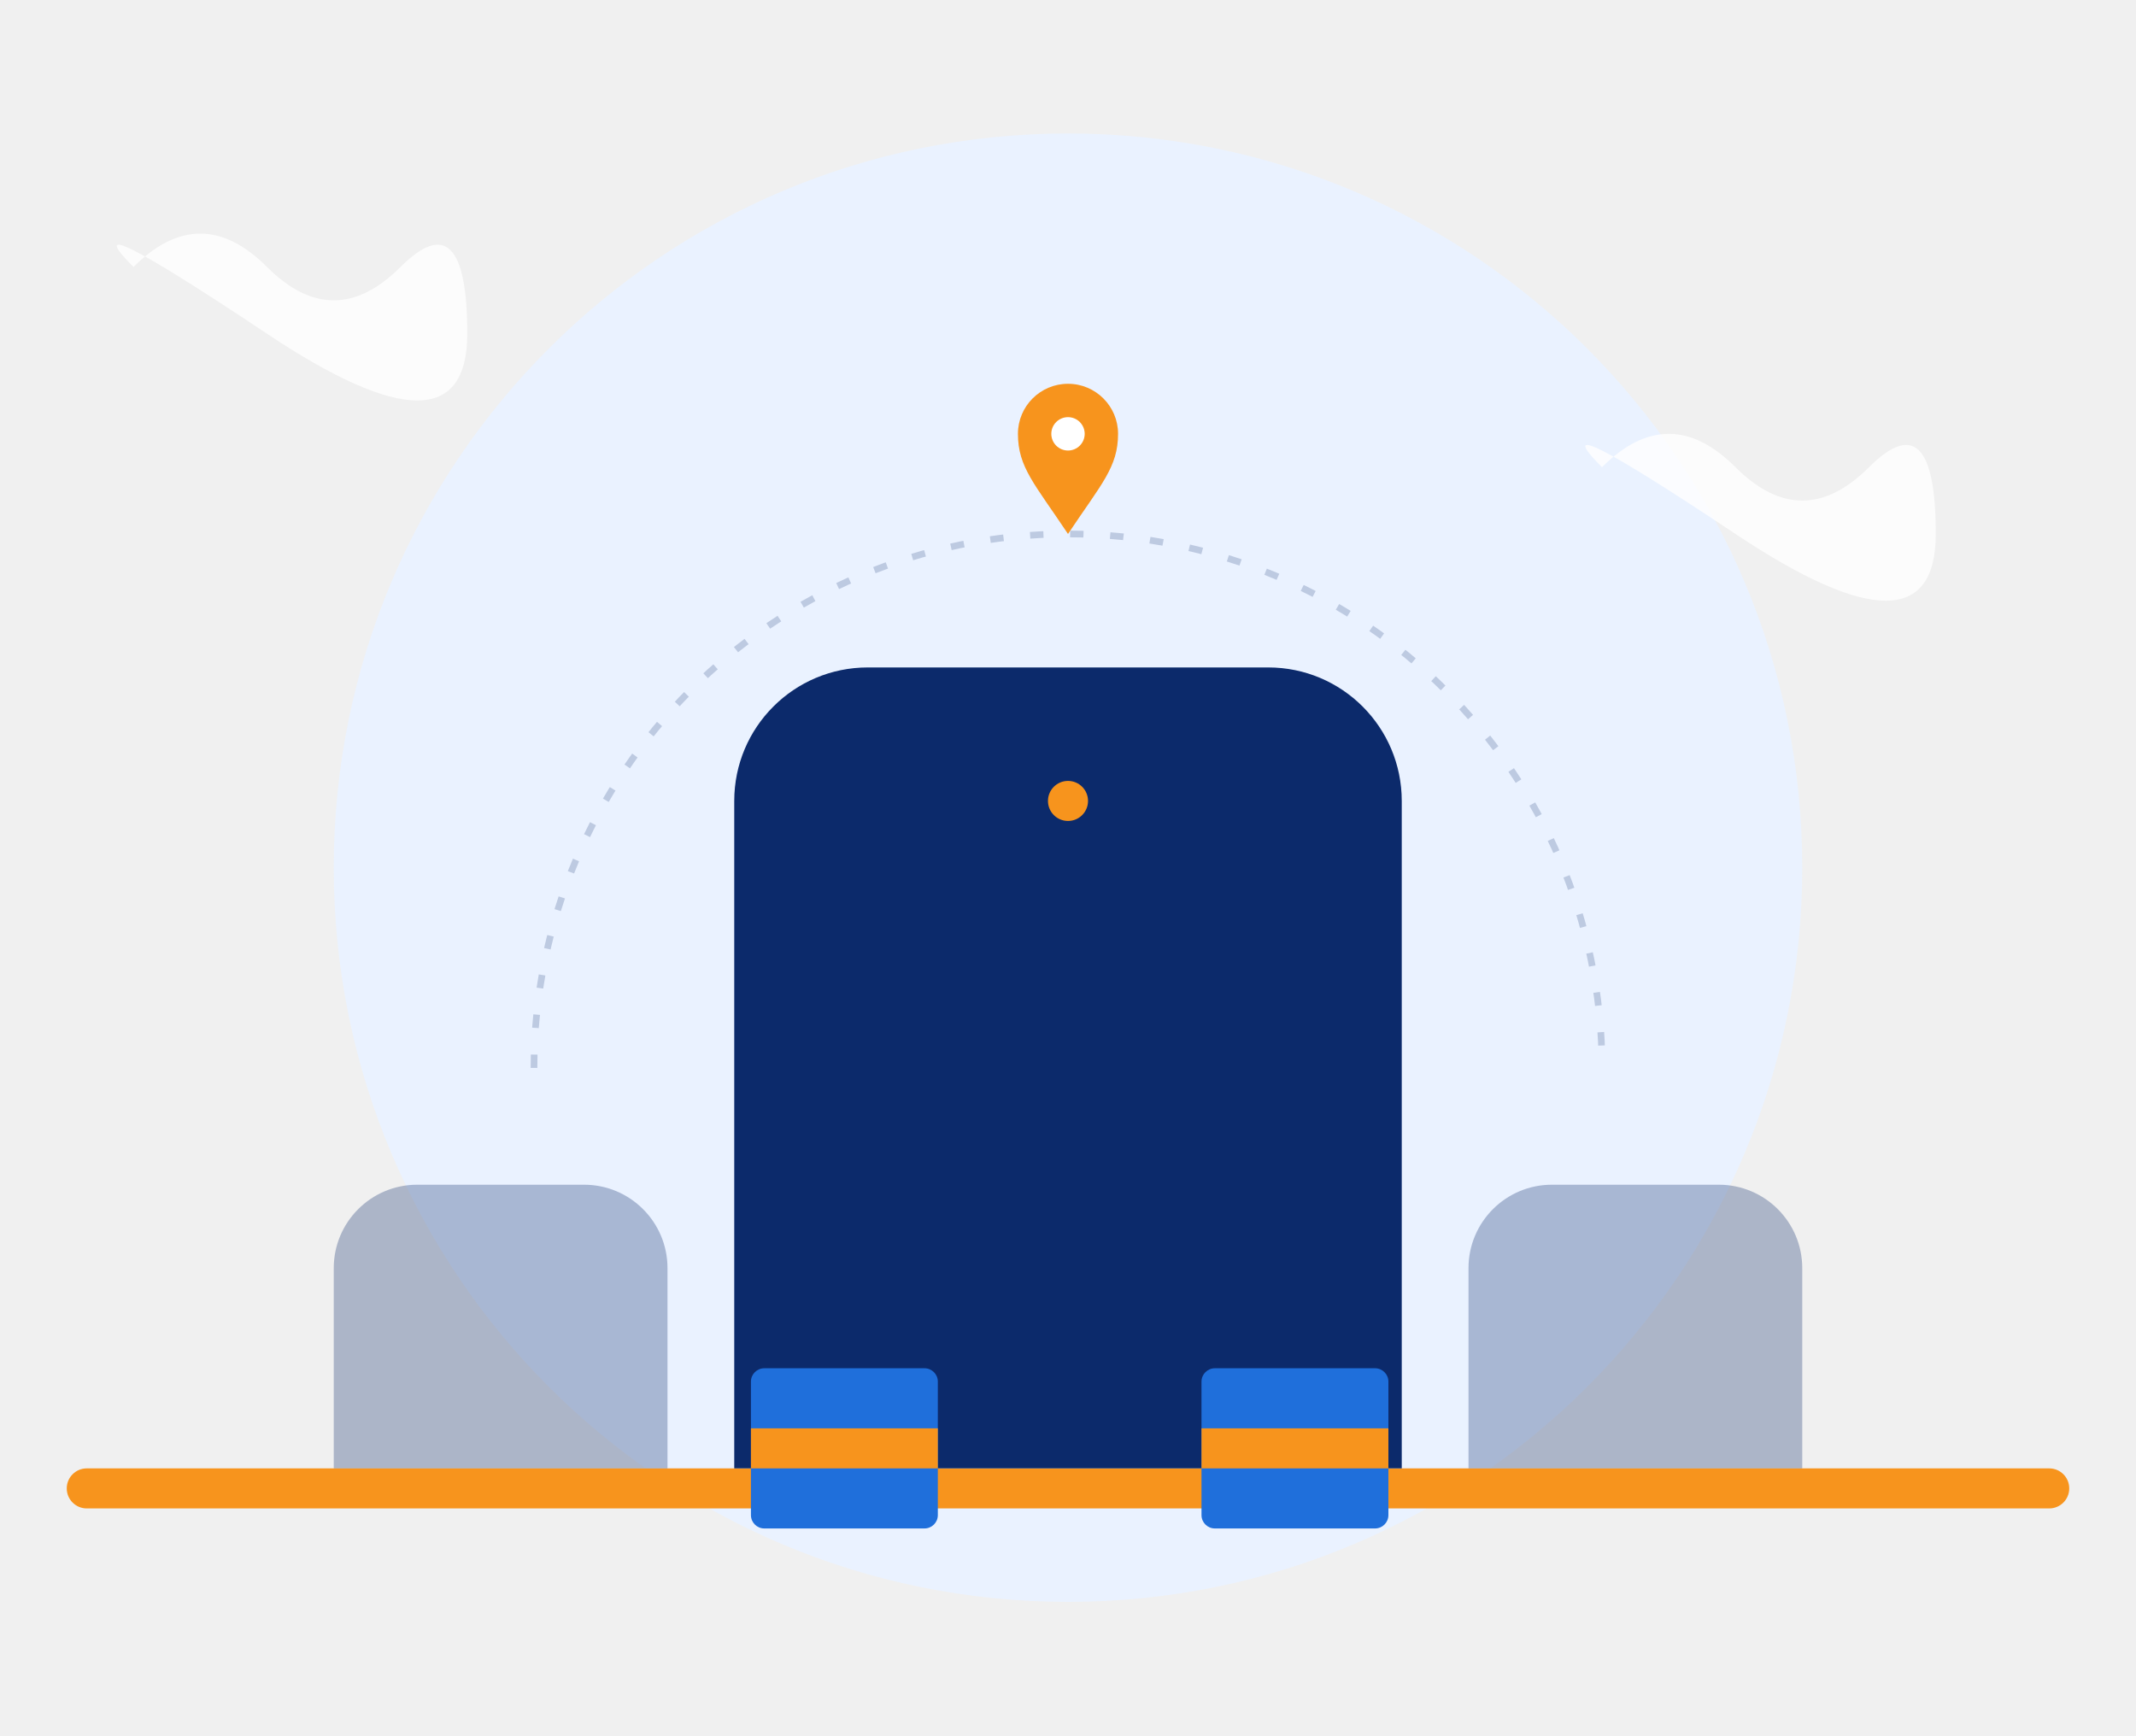
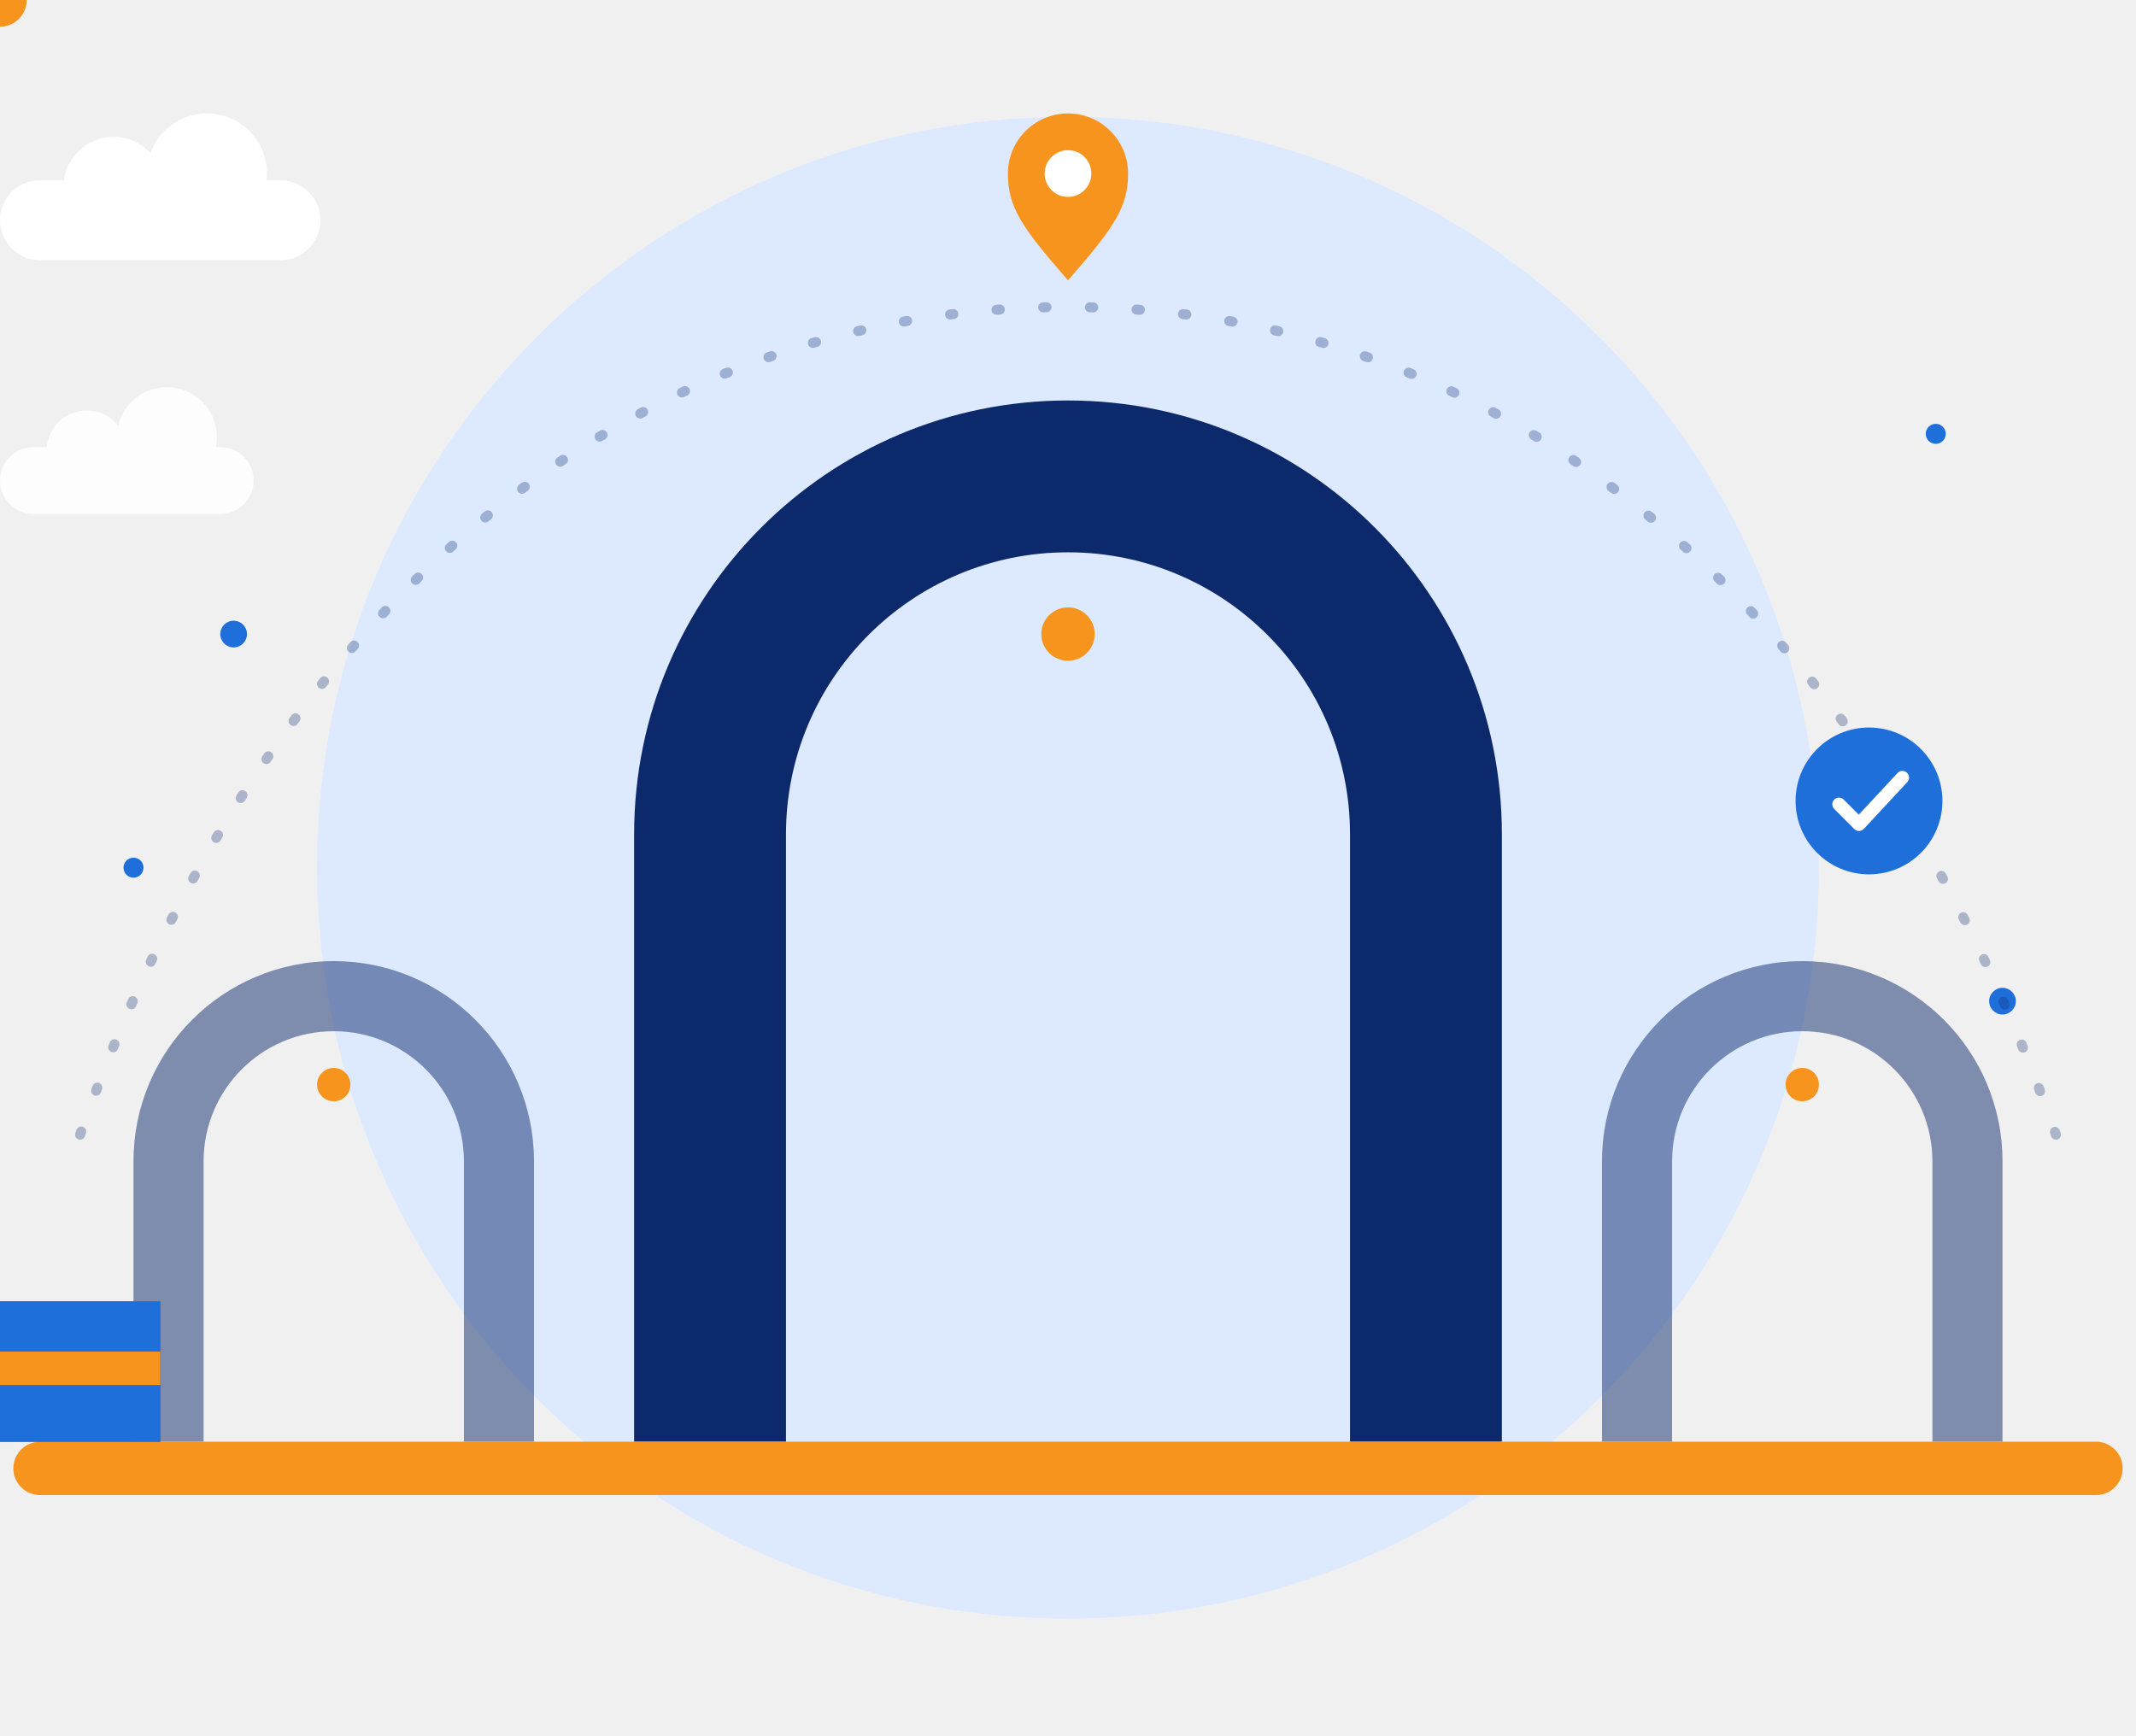
- <svg xmlns="http://www.w3.org/2000/svg" width="640" height="520" viewBox="0 0 640 520" fill="none">
-   <circle cx="320" cy="260" r="220" fill="#EAF2FF">
-     <animate attributeName="r" values="210;230;210" dur="6s" repeatCount="indefinite" />
-   </circle>
-   <g opacity="0.8">
-     <path d="M40 80 Q60 60 80 80 T120 80 T140 100 T80 100 T40 80" fill="white">
-       <animateTransform attributeName="transform" type="translate" from="-20 0" to="20 0" dur="10s" repeatCount="indefinite" autoreverse="true" />
-     </path>
-     <path d="M480 140 Q500 120 520 140 T560 140 T580 160 T520 160 T480 140" fill="white">
-       <animateTransform attributeName="transform" type="translate" from="20 0" to="-20 0" dur="12s" repeatCount="indefinite" autoreverse="true" />
-     </path>
-   </g>
-   <path d="M160 320 A160 160 0 0 1 480 320" stroke="#0C2A6B" stroke-width="2" stroke-dasharray="4 8" opacity="0.2" />
-   <g transform="translate(320, 160)">
-     <animateTransform attributeName="transform" type="translate" values="320 160; 320 150; 320 160" dur="3s" repeatCount="indefinite" />
-     <path d="M0 0 C-10 -15 -15 -20 -15 -30 A15 15 0 1 1 15 -30 C 15 -20 10 -15 0 0Z" fill="#F7941D" />
-     <circle cx="0" cy="-30" r="5" fill="white" />
-   </g>
-   <rect x="20" y="440" width="600" height="12" rx="6" fill="#F7941D" />
-   <g opacity="0.3">
-     <path d="M100 440 V380 A25 25 0 0 1 125 355 H175 A25 25 0 0 1 200 380 V440" fill="#0C2A6B" />
-     <path d="M440 440 V380 A25 25 0 0 1 465 355 H515 A25 25 0 0 1 540 380 V440" fill="#0C2A6B" />
-   </g>
-   <path d="M220 440 V240 A40 40 0 0 1 260 200 H380 A40 40 0 0 1 420 240 V440" fill="#0C2A6B" />
-   <circle cx="320" cy="240" r="6" fill="#F7941D">
-     <animate attributeName="opacity" values="0.3;1;0.3" dur="2s" repeatCount="indefinite" />
-     <animate attributeName="r" values="6;10;6" dur="2s" repeatCount="indefinite" />
-   </circle>
-   <g transform="translate(225, 410)">
-     <animateTransform attributeName="transform" type="translate" values="225 410; 225 405; 225 410" dur="2.5s" repeatCount="indefinite" />
-     <rect width="56" height="48" rx="4" fill="#1F6FDB" />
-     <rect y="18" width="56" height="12" fill="#F7941D" />
-   </g>
-   <g transform="translate(360, 410)">
-     <animateTransform attributeName="transform" type="translate" values="360 410; 360 405; 360 410" dur="2.8s" repeatCount="indefinite" />
-     <rect width="56" height="48" rx="4" fill="#1F6FDB" />
-     <rect y="18" width="56" height="12" fill="#F7941D" />
-   </g>
+ <svg xmlns="http://www.w3.org/2000/svg" viewBox="0 0 640 520" width="640" height="520" role="img" aria-labelledby="t d">
+   <defs>
+     <path id="arch" d="M0,240 V100 A100,100 0 0 1 200,100 V240 H165 V100 A65,65 0 0 0 35,100 V240 Z" />
+     <path id="route" d="M24,340 C80,180 190,92 320,92 S560,180 616,340" />
+     <g id="parcel">
+       <rect width="48" height="42" fill="#1F6FDB" />
+       <rect y="15" width="48" height="10" fill="#F7941D" />
+     </g>
+   </defs>
  <style>
+     .cloud   { animation: drift 40s linear infinite; }
+     .halo    { transform-box: fill-box; transform-origin: center; animation: breathe 6s ease-in-out infinite; }
+     .parcel  { animation: run 8s linear infinite; }
+     .bob     { animation: bob .55s ease-in-out infinite alternate; }
+     .beacon  { transform-box: fill-box; transform-origin: center; animation: ping 3s ease-in-out infinite; }
+     .pin     { animation: float 3s ease-in-out infinite; }
+     .badge   { transform-box: fill-box; transform-origin: center; animation: pop 5.5s cubic-bezier(.22,1,.36,1) infinite; }
+     .dot     { animation: twinkle 4s ease-in-out infinite; }
+     @keyframes drift   { from { transform: translateX(-160px) } to { transform: translateX(700px) } }
+     @keyframes breathe { 0%,100% { transform: scale(1) } 50% { transform: scale(1.05) } }
+     @keyframes run     { from { transform: translateX(-80px) } to { transform: translateX(700px) } }
+     @keyframes bob     { from { transform: translateY(0) } to { transform: translateY(-3px) } }
+     @keyframes ping    { 0%,60%,100% { opacity:.25; transform: scale(1) } 12%,28% { opacity:1; transform: scale(1.7) } }
+     @keyframes float   { 0%,100% { transform: translateY(0) } 50% { transform: translateY(-7px) } }
+     @keyframes pop     { 0%,55% { opacity:0; transform: scale(.2) } 65% { opacity:1; transform: scale(1.15) } 72%,92% { opacity:1; transform: scale(1) } 100% { opacity:0; transform: scale(1) } }
+     @keyframes twinkle { 0%,100% { opacity:.15 } 50% { opacity:.55 } }
    @media (prefers-reduced-motion: reduce) {
-       * { animation: none !important; }
+       .cloud,.halo,.parcel,.bob,.beacon,.pin,.badge,.dot { animation: none }
+       .parcel { transform: translateX(300px) }
+       .badge { opacity: 1 }
+       .beacon { opacity: 1 }
    }
  </style>
+   <circle class="halo" cx="320" cy="260" r="225" fill="#DCE9FF" />
+   <g transform="translate(0,40)" fill="#FFFFFF">
+     <g class="cloud" style="animation-delay:-6s">
+       <rect x="0" y="14" width="96" height="24" rx="12" />
+       <circle cx="34" cy="16" r="15" />
+       <circle cx="62" cy="12" r="18" />
+     </g>
+   </g>
+   <g transform="translate(0,120)" fill="#FFFFFF" opacity=".85">
+     <g class="cloud" style="animation-delay:-26s">
+       <rect x="0" y="14" width="76" height="20" rx="10" />
+       <circle cx="26" cy="15" r="12" />
+       <circle cx="50" cy="11" r="15" />
+     </g>
+   </g>
+   <g fill="#1F6FDB">
+     <circle class="dot" cx="70" cy="190" r="4" />
+     <circle class="dot" style="animation-delay:-1.3s" cx="580" cy="130" r="3" />
+     <circle class="dot" style="animation-delay:-2.6s" cx="600" cy="300" r="4" />
+     <circle class="dot" style="animation-delay:-.7s" cx="40" cy="260" r="3" />
+   </g>
+   <use href="#route" fill="none" stroke="#0C2A6B" stroke-opacity=".3" stroke-width="3" stroke-linecap="round" stroke-dasharray="1 13" />
+   <circle r="8" fill="#F7941D">
+     <animateMotion dur="7s" repeatCount="indefinite">
+       <mpath href="#route" />
+     </animateMotion>
+   </circle>
+   <use href="#arch" fill="#0C2A6B" opacity=".5" transform="translate(40,288) scale(.6)" />
+   <use href="#arch" fill="#0C2A6B" opacity=".5" transform="translate(480,288) scale(.6)" />
+   <use href="#arch" fill="#0C2A6B" transform="translate(190,120) scale(1.3)" />
+   <circle class="beacon" cx="100" cy="325" r="5" fill="#F7941D" style="animation-delay:0s" />
+   <circle class="beacon" cx="320" cy="190" r="8" fill="#F7941D" style="animation-delay:.5s" />
+   <circle class="beacon" cx="540" cy="325" r="5" fill="#F7941D" style="animation-delay:1s" />
+   <g class="pin">
+     <g transform="translate(320,58)">
+       <path d="M0,26 C-14,10 -18,4 -18,-6 A18,18 0 0 1 18,-6 C18,4 14,10 0,26 Z" fill="#F7941D" />
+       <circle cy="-6" r="7" fill="#FFFFFF" />
+     </g>
+   </g>
+   <line x1="12" y1="440" x2="628" y2="440" stroke="#F7941D" stroke-width="16" stroke-linecap="round" />
+   <g class="parcel" style="animation-delay:0s">
+     <g class="bob">
+       <use href="#parcel" transform="translate(0,390)" />
+     </g>
+   </g>
+   <g class="parcel" style="animation-delay:-2.7s">
+     <g class="bob" style="animation-delay:-.2s">
+       <use href="#parcel" transform="translate(0,390)" />
+     </g>
+   </g>
+   <g class="parcel" style="animation-delay:-5.4s">
+     <g class="bob" style="animation-delay:-.4s">
+       <use href="#parcel" transform="translate(0,390)" />
+     </g>
+   </g>
+   <g class="badge">
+     <g transform="translate(560,240)">
+       <circle r="22" fill="#1F6FDB" />
+       <path d="M-9,1 L-3,7 L10,-7" fill="none" stroke="#FFFFFF" stroke-width="4" stroke-linecap="round" stroke-linejoin="round" />
+     </g>
+   </g>
</svg>
